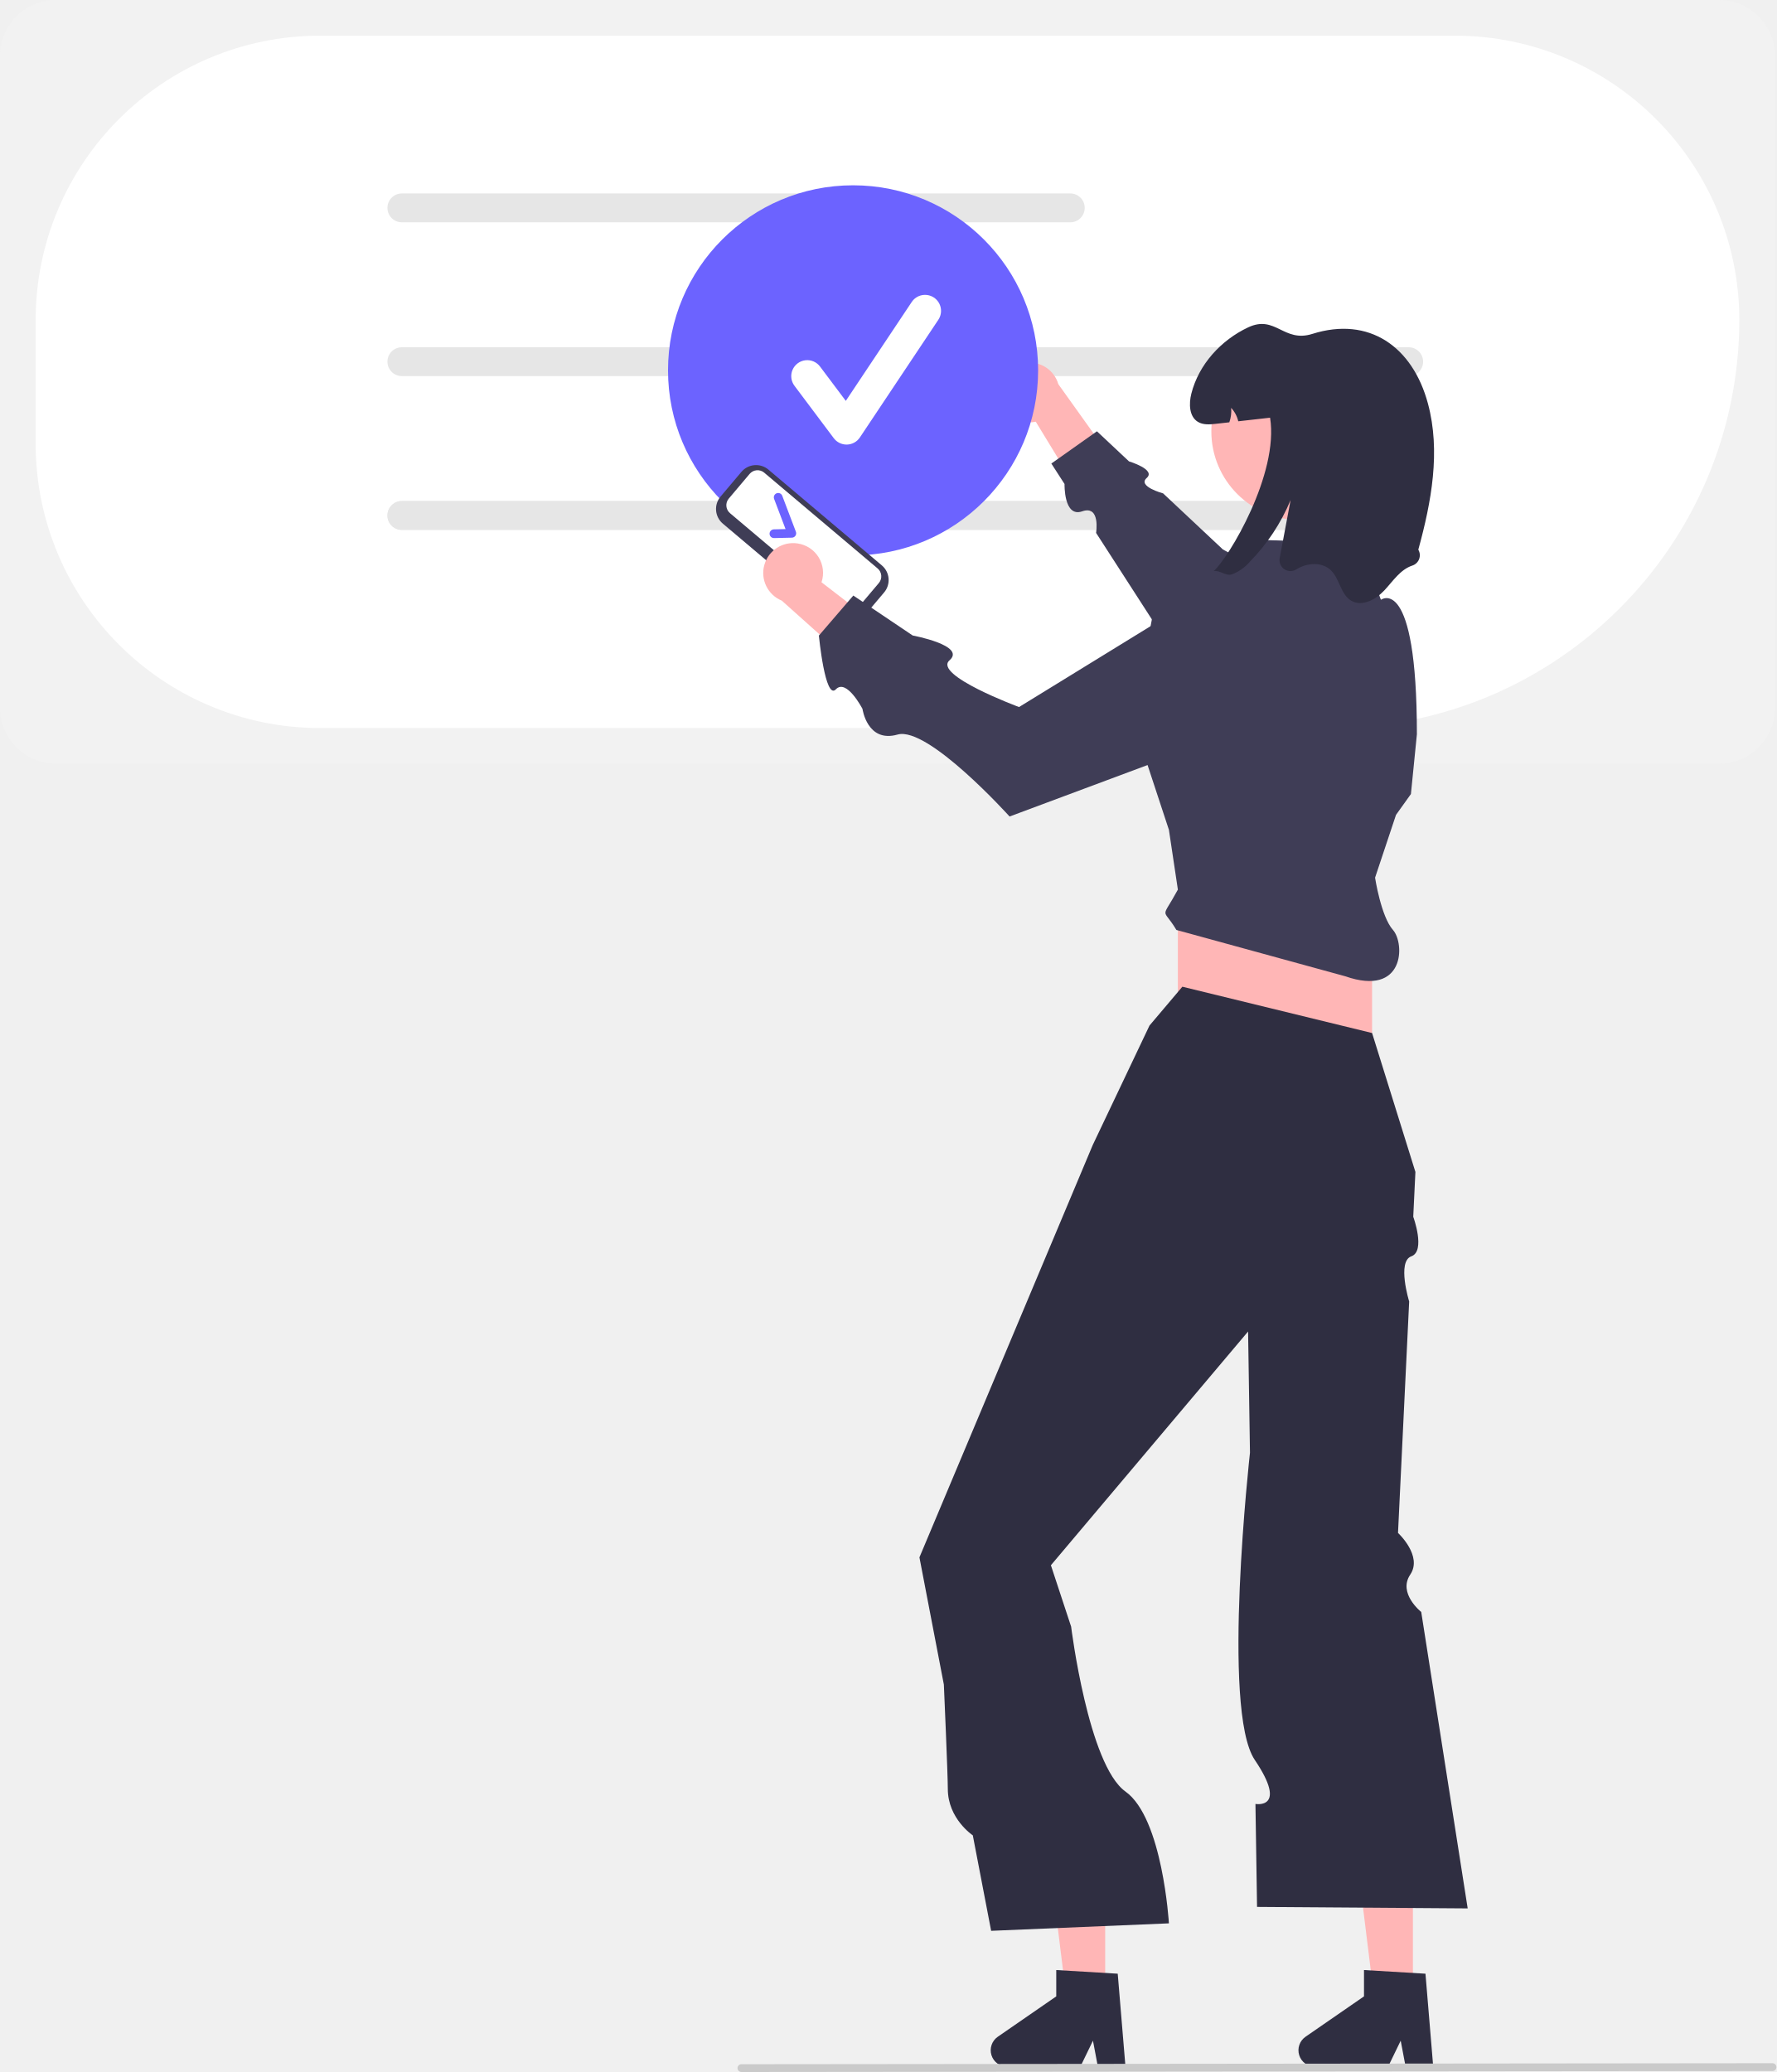
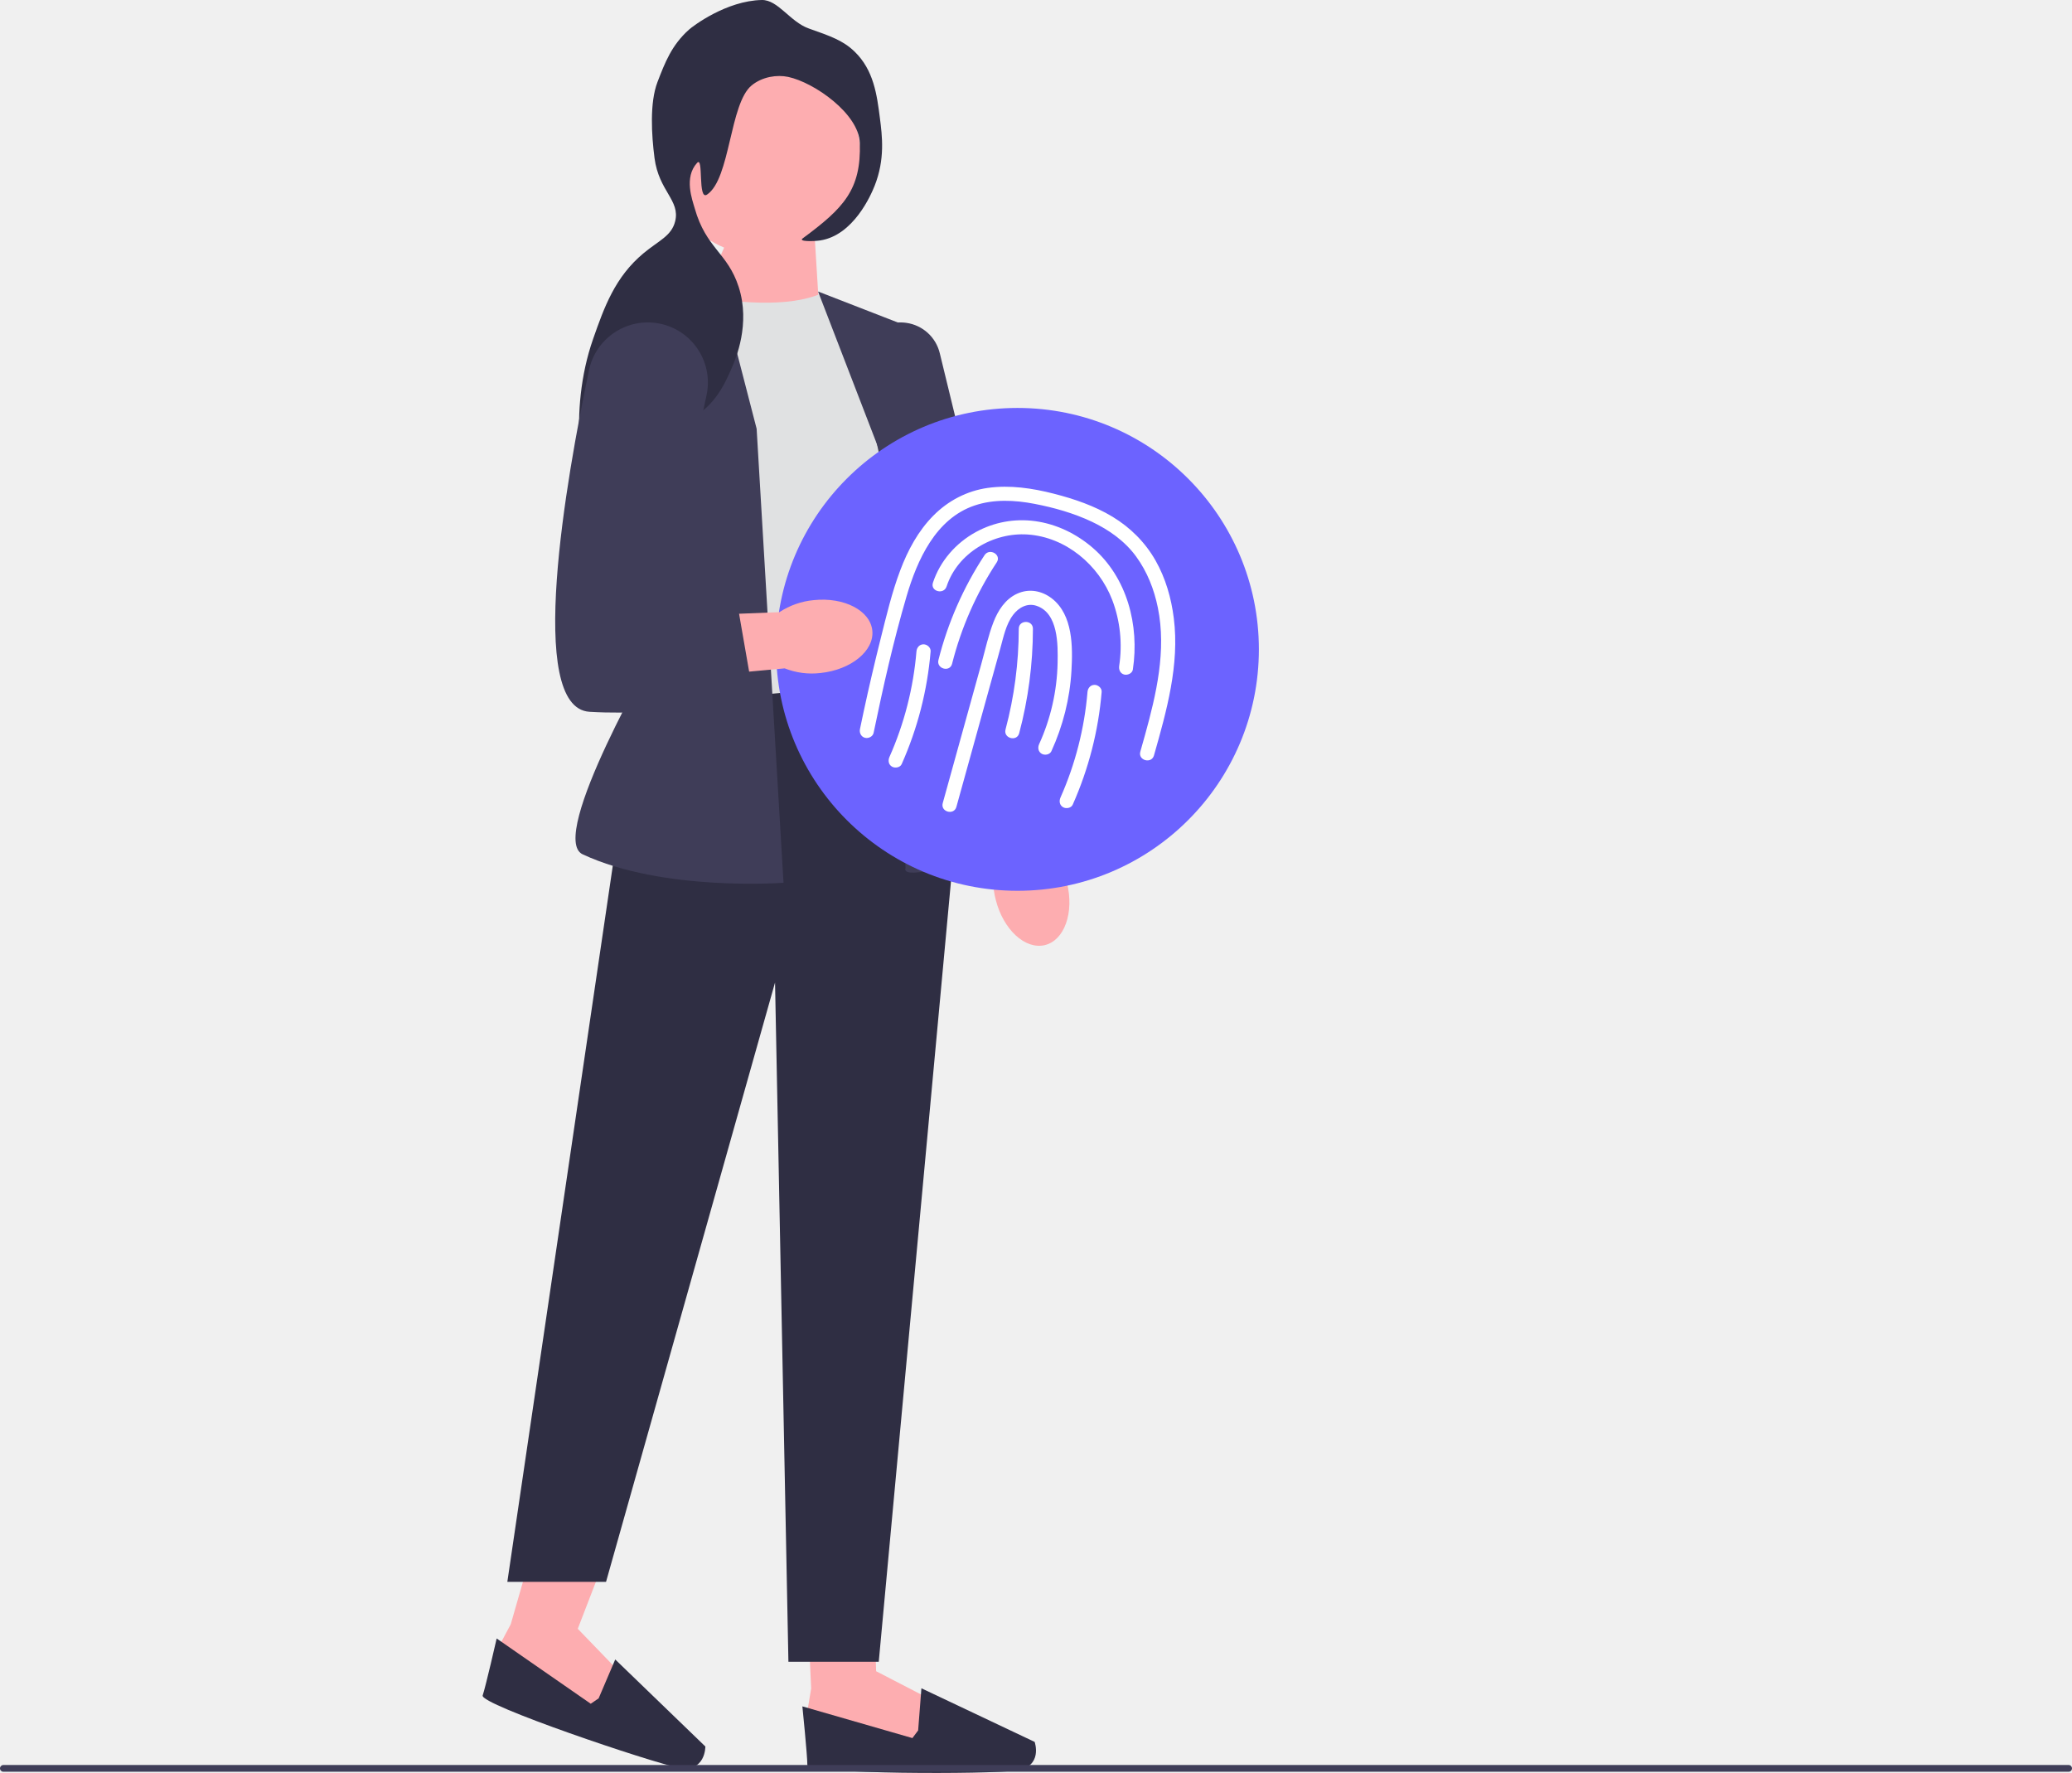
- <svg xmlns="http://www.w3.org/2000/svg" data-name="Layer 1" width="543.219" height="633.601" viewBox="0 0 543.219 633.601">
-   <path d="M854.052,366.728H345.482a17.112,17.112,0,0,1-17.092-17.092V150.291a17.112,17.112,0,0,1,17.092-17.092H854.052a17.112,17.112,0,0,1,17.092,17.092V349.636A17.112,17.112,0,0,1,854.052,366.728Z" transform="translate(-328.3903 -133.1994)" fill="#f2f2f2" />
-   <path d="M735.442,355.827H426.21a87.014,87.014,0,0,1-86.916-86.916V231.026a87.015,87.015,0,0,1,86.916-86.917h347.118a87.015,87.015,0,0,1,86.916,86.917A124.943,124.943,0,0,1,735.442,355.827Z" transform="translate(-328.3903 -133.1994)" fill="#fff" />
-   <path d="M655.673,201.175H451.267a4.408,4.408,0,1,1,0-8.816H655.673a4.408,4.408,0,0,1,0,8.816Z" transform="translate(-328.3903 -133.1994)" fill="#e6e6e6" />
-   <path d="M759.147,248.206H451.267a4.408,4.408,0,1,1,0-8.816H759.147a4.408,4.408,0,0,1,0,8.816Z" transform="translate(-328.3903 -133.1994)" fill="#e6e6e6" />
-   <path d="M759.147,295.237H451.267a4.408,4.408,0,1,1,0-8.816H759.147a4.408,4.408,0,0,1,0,8.816Z" transform="translate(-328.3903 -133.1994)" fill="#e6e6e6" />
-   <path d="M759.147,295.237H451.267a4.408,4.408,0,1,1,0-8.816H759.147a4.408,4.408,0,0,1,0,8.816Z" transform="translate(-328.3903 -133.1994)" fill="#e6e6e6" />
-   <path d="M634.103,253.604a9.088,9.088,0,0,0,11.007,8.547l16.811,27.578,7.155-15.182L652.015,250.686a9.138,9.138,0,0,0-17.912,2.918Z" transform="translate(-328.3903 -133.1994)" fill="#ffb6b6" />
-   <path d="M760.255,332.64,702.323,301.216,684.05,284.072s-7.944-2.127-5.02-4.71-5.408-5.074-5.408-5.074l-9.809-9.203L649.873,274.948l4.034,6.253s-.278,10.352,5.393,8.361,4.254,6.594,4.254,6.594l33.85,52.471Z" transform="translate(-328.3903 -133.1994)" fill="#3f3d56" />
-   <circle cx="260.855" cy="113.249" r="56.586" fill="#6c63ff" />
-   <polygon points="432.044 611.601 420.278 611.601 414.679 566.219 432.044 566.219 432.044 611.601" fill="#ffb6b6" />
-   <path d="M766.644,765.186h-8.438l-1.506-7.966-3.857,7.966H730.465a5.031,5.031,0,0,1-2.859-9.17l17.871-12.342V735.62l18.797,1.122Z" transform="translate(-328.3903 -133.1994)" fill="#2f2e41" />
-   <polygon points="337.942 611.601 326.176 611.601 320.577 566.219 337.942 566.219 337.942 611.601" fill="#ffb6b6" />
-   <path d="M672.542,765.186h-8.438l-1.506-7.966L658.741,765.186H636.363a5.031,5.031,0,0,1-2.859-9.17l17.871-12.342V735.62l18.797,1.122Z" transform="translate(-328.3903 -133.1994)" fill="#2f2e41" />
-   <rect x="360.175" y="268.381" width="59.385" height="67.607" fill="#ffb6b6" />
-   <path d="M689.936,434.927l-10.05,11.877L662.527,483.349,618.788,587.418l-9.25,22.009,7.47,38.907s1.209,27.411,1.209,31.898c0,9.136,7.641,14.198,7.641,14.198l5.606,29.198,54.36-2.284s-1.897-32.185-13.282-40.303-16.619-50.429-16.619-50.429l-6.186-18.772,60.298-71.478.389,24.985.188,12.093s-8.83,78.656,1.463,93.921.21,13.469.21,13.469l.49,31.488,64.41.457L762.976,626.121s-7.215-5.697-3.355-11.424-3.742-12.741-3.742-12.741l3.41-70.772s-3.775-12.224.665-13.813.583-12.101.583-12.101l.66-13.698-13.247-42.483Z" transform="translate(-328.3903 -133.1994)" fill="#2f2e41" />
-   <path d="M748.864,401.581l6.395-19.186,4.568-6.395,1.827-18.272c0-49.335-11.004-41.12-11.004-41.12l-6.354-17.351-29.236-.914L696.331,316.158l-15.531,5.482-6.082,31.602,11.107,33.721,2.741,18.272c-5.228,9.652-4.786,5.087-.457,12.334l51.619,14.161c18.272,6.395,18.272-10.05,14.608-14.161C750.672,413.458,748.864,401.581,748.864,401.581Z" transform="translate(-328.3903 -133.1994)" fill="#3f3d56" />
-   <circle cx="397.511" cy="131.907" r="27.102" fill="#ffb6b6" />
-   <path d="M699.506,307.834" transform="translate(-328.3903 -133.1994)" fill="#2f2e41" />
-   <path d="M762.084,301.284a3.329,3.329,0,0,1-1.855,4.87c-3.636,1.206-5.875,4.723-8.487,7.537-2.604,2.805-6.797,5.135-10.123,3.225-3.316-1.9-3.545-6.752-6.322-9.383-2.704-2.558-7.199-2.248-10.379-.302l-.095.058a3.351,3.351,0,0,1-5.127-3.41q1.671-8.887,3.34-17.772a59.761,59.761,0,0,1-12.507,18.912,13.757,13.757,0,0,1-5.427,3.819c-1.9.603-3.746-1.361-5.591-1.005,4.586-4.011,20.008-29.72,17.249-46.905q-4.865.548-9.73,1.096A8.943,8.943,0,0,0,704.855,257.924a10.51,10.51,0,0,1-.557,4.413c-1.352.155-2.713.302-4.066.457-1.882.21-3.929.393-5.546-.594-2.695-1.644-2.777-5.536-2.01-8.606,2.248-8.926,9.063-16.39,17.404-20.3,8.341-3.901,10.808,4.787,19.597,2.01,17.359-5.482,30.661,3.892,35.348,21.287C768.963,271.181,766.104,286.666,762.084,301.284Z" transform="translate(-328.3903 -133.1994)" fill="#2f2e41" />
-   <path d="M837.116,765.776H803.929l-.143-.259c-.424-.77-.834-1.585-1.217-2.423-3.418-7.318-4.863-15.688-6.138-23.073l-.96-5.566a3.437,3.437,0,0,1,5.41-3.362q7.565,5.505,15.136,10.999c1.911,1.391,4.094,3,6.184,4.739.202-.979.413-1.962.624-2.931a3.439,3.439,0,0,1,6.281-1.086l3.883,6.238c2.832,4.556,5.332,9.045,4.822,13.887a.756.756,0,0,1-.013.176,10.947,10.947,0,0,1-.563,2.331Z" transform="translate(-328.3903 -133.1994)" fill="#f0f0f0" />
-   <path d="M870.425,766.493l-315.358.307a1.191,1.191,0,0,1,0-2.381l315.358-.307a1.191,1.191,0,0,1,0,2.381Z" transform="translate(-328.3903 -133.1994)" fill="#cacaca" />
-   <path d="M584.101,322.609l-34.688-29.294a5.865,5.865,0,0,1-.696-8.257l6.384-7.56a5.865,5.865,0,0,1,8.257-.696l34.688,29.294a5.865,5.865,0,0,1,.696,8.257l-6.384,7.56A5.865,5.865,0,0,1,584.101,322.609Z" transform="translate(-328.3903 -133.1994)" fill="#3f3d56" />
-   <path d="M551.234,285.668a3.161,3.161,0,0,0,.375,4.449l34.688,29.294a3.161,3.161,0,0,0,4.449-.375l6.384-7.56a3.161,3.161,0,0,0-.375-4.449l-34.688-29.294a3.161,3.161,0,0,0-4.449.375Z" transform="translate(-328.3903 -133.1994)" fill="#fff" />
-   <path d="M571.598,297.056a1.333,1.333,0,0,1-1.054.558l-5.45.125a1.334,1.334,0,1,1-.061-2.667l3.566-.082-3.511-9.265a1.334,1.334,0,0,1,2.494-.945l4.18,11.028a1.334,1.334,0,0,1-.141,1.218Z" transform="translate(-328.3903 -133.1994)" fill="#6c63ff" />
-   <path d="M572.297,299.384a9.088,9.088,0,0,1,7.3,11.871l25.586,19.709-15.87,5.461-21.864-19.554a9.138,9.138,0,0,1,4.848-17.489Z" transform="translate(-328.3903 -133.1994)" fill="#ffb6b6" />
-   <path d="M705.505,309.129l-65.509,40.278s-26.413-9.773-21.251-14.297-11.271-7.583-11.271-7.583l-18.153-12.213-10.534,12.242s1.919,19.885,5.185,16.442,8.147,5.963,8.147,5.963,1.443,10.502,10.739,7.859S637.101,382.882,637.101,382.882l80.622-30.069Z" transform="translate(-328.3903 -133.1994)" fill="#3f3d56" />
-   <path d="M587.255,269.147a4.891,4.891,0,0,1-3.913-1.957l-11.998-15.997a4.892,4.892,0,1,1,7.827-5.87l7.849,10.465,20.16-30.24a4.892,4.892,0,0,1,8.141,5.427l-23.996,35.994a4.894,4.894,0,0,1-3.935,2.177C587.346,269.146,587.301,269.147,587.255,269.147Z" transform="translate(-328.3903 -133.1994)" fill="#fff" />
+ <svg xmlns="http://www.w3.org/2000/svg" width="731.67" height="625.997" viewBox="0 0 731.67 625.997">
+   <path id="uuid-5ef434d5-ec3b-4be2-96d4-c13c471d6de8-68" d="M376.763,311.697c2.62,10.501-.885,20.354-7.829,22.007-6.944,1.653-14.695-5.518-17.315-16.023-1.106-4.182-1.156-8.566-.145-12.784l-10.519-44.63,21.864-4.459,8.049,44.471c2.886,3.291,4.907,7.207,5.894,11.418,0,0,0,0,0,0Z" fill="#fdadb0" />
+   <g>
+     <polygon points="285.095 566.897 286.442 596.149 285.093 604.244 289.814 613.687 326.913 617.734 328.937 600.196 309.376 590.078 308.807 573.55 285.095 566.897" fill="#fdadb0" />
+     <path d="M324.215,610.989l-2.024,2.698-38.852-11.196s1.753,17.267,1.753,20.639,64.08,3.373,73.723,2.024,6.546-10.118,6.546-10.118l-39.988-18.929-1.158,14.881h0Z" fill="#2f2e43" />
+   </g>
+   <g>
+     <polygon points="188.439 545.365 180.354 573.509 176.486 580.746 177.937 591.204 211.79 606.911 219.319 590.943 204.025 575.097 213.619 550.219 188.439 545.365" fill="#fdadb0" />
+     <path d="M211.392,599.657l-2.781,1.909-33.225-23.041s-3.865,16.92-4.945,20.115,59.631,23.703,69.198,25.51,9.44-7.491,9.44-7.491l-31.827-30.73-5.86,13.728h0l-0-0Z" fill="#2f2e43" />
+   </g>
+   <polygon points="287.71 83.967 289.127 106.973 246.169 109.152 259.471 78.842 287.71 83.967" fill="#fdadb0" />
+   <path d="M290.223,103.531c-11.514,5.136-29.931,3.731-50.802,0l-3.262,144.597s65.288,13.126,87.735-11.093l-11.814-118.145-21.857-15.359s0,0,0,0Z" fill="#e0e1e2" />
+   <polygon points="316.805 240.579 224.635 249.689 179.15 558.536 214.002 558.536 273.682 346.909 278.408 586.743 310.307 586.743 337.48 293.153 316.805 240.579" fill="#2f2e43" />
+   <path d="M252.524,94.671l-30.968,18.326c-11.731,6.942-17.261,20.957-13.431,34.039l23.934,81.747s-38.975,66.957-26.31,72.865c28.459,13.274,70.927,10.042,70.927,10.042l-9.491-160.309-14.66-56.709,0,0s0-0,0-0Z" fill="#3f3d58" />
+   <path d="M288.877,102.924l35.016,13.604,8.27,101.014,23.16,81.376c-39.228,14.319-35.565,7.646-35.565,7.646l-6.498-140.415-24.383-63.225,0,0s0-0,0-0Z" fill="#3f3d58" />
+   <path d="M340.031,297.196l-.12-.553-35.794-165.551c-1-4.626,.279-9.262,3.508-12.722,3.23-3.46,7.769-5.053,12.453-4.372,5.777,.84,10.402,5.048,11.782,10.721l39.316,161.606-31.146,10.871h-0Z" fill="#3f3d58" />
+   <circle cx="269.07" cy="55.227" r="34.852" fill="#fdadb0" />
+   <path d="M285.651,10.073c7.677,2.698,12.069,4.242,16.093,8.118,6.797,6.548,7.918,15.298,8.961,23.429,.815,6.36,1.87,14.584-1.855,23.98-1.271,3.206-7.437,17.492-19.238,19.298-2.318,.354-7.759,.448-6.191-.71,14.515-10.716,20.71-17.186,20.202-33.702-.315-10.262-15.996-21.342-25.308-23.334-3.922-.839-9.144-.073-12.889,3.002-7.826,6.424-7.492,32.991-15.744,38.544-3.394,2.284-1.132-13.793-3.524-11.186-4.718,5.144-1.692,13.022-.844,16.022,4.022,14.231,11.604,15.624,15.532,27.776,4.241,13.12-1.097,25.473-2.362,28.402-2.202,5.096-5.98,13.841-14.614,18.036-10.958,5.325-19.596-1.609-24.69,4.336-2.848,3.323-1.307,6.843-6.451,17.18-1.679,3.374-2.519,5.062-3.262,5.002-3.517-.283-9.212-28.438-.002-54.658,3.865-11.004,7.652-21.784,17.803-30.215,5.367-4.457,9.868-6.061,11.149-11.265,1.83-7.436-5.77-10.609-7.293-22.341-1.042-8.024-1.773-19.499,1.06-26.854,2.675-6.946,4.997-12.975,11.076-18.442,1.46-1.313,13.245-10.238,25.741-10.49,5.753-.116,9.979,7.728,16.649,10.072h0Z" fill="#2f2e43" />
+   <g>
+     <circle cx="359.294" cy="229.28" r="85.243" fill="#6c63ff" />
+     <g>
+       <path d="M337.725,284.894c5.175-18.666,10.349-37.333,15.524-55.999,1.102-3.974,1.954-8.388,4.476-11.76,1.949-2.607,5.016-4.313,8.261-3.241,7.737,2.556,7.612,13.721,7.475,20.235-.207,9.833-2.427,19.643-6.513,28.594-.56,1.227-.35,2.691,.897,3.42,1.075,.629,2.857,.337,3.42-.897,4.091-8.962,6.523-18.555,7.089-28.398,.488-8.493,.525-19.693-6.837-25.482-3.598-2.829-8.19-3.67-12.408-1.714-4.168,1.932-6.714,5.933-8.315,10.076-1.78,4.606-2.84,9.546-4.158,14.299l-4.246,15.316c-3.162,11.407-6.325,22.814-9.487,34.222-.861,3.105,3.962,4.431,4.821,1.329h0v0h-0Z" fill="#fff" />
+       <path d="M359.896,258.897c3.202-12.019,4.838-24.447,4.852-36.885,.004-3.217-4.996-3.222-5,0-.013,12.017-1.579,23.944-4.673,35.556-.829,3.113,3.993,4.44,4.821,1.329h-0Z" fill="#fff" />
+       <path d="M308.494,258.752c3.351-16.157,6.978-32.366,11.629-48.204,3.771-12.843,10.274-27.397,23.998-32.054,6.816-2.313,14.204-1.94,21.18-.598,6.918,1.331,13.925,3.311,20.301,6.34,6.036,2.867,11.619,6.82,15.592,12.264,3.922,5.375,6.365,11.612,7.681,18.107,3.055,15.073-.541,30.471-4.57,44.999-.536,1.934-1.084,3.864-1.633,5.794-.881,3.101,3.942,4.424,4.821,1.329,4.452-15.663,9.077-32.025,7.003-48.463-.897-7.109-2.891-14.093-6.445-20.35-3.642-6.412-8.896-11.653-15.195-15.462-6.353-3.842-13.504-6.288-20.665-8.123-7.606-1.95-15.522-3.15-23.356-2.06-7.387,1.027-14.043,4.53-19.274,9.818-5.359,5.418-8.983,12.187-11.657,19.262-2.949,7.803-4.875,15.999-6.904,24.077-2.144,8.538-4.145,17.112-6,25.717-.451,2.091-.892,4.184-1.327,6.278-.274,1.321,.385,2.701,1.746,3.075,1.239,.34,2.8-.418,3.075-1.746h0Z" fill="#fff" />
+       <path d="M334.263,207.066c3.899-11.831,16.455-19.156,28.611-18.344,13.475,.9,25.154,10.741,29.885,23.124,2.811,7.358,3.636,15.457,2.454,23.243-.202,1.333,.336,2.688,1.746,3.075,1.182,.325,2.871-.403,3.075-1.746,2.362-15.562-1.979-32.52-14.226-43.043-5.743-4.935-12.777-8.35-20.307-9.373-7.241-.983-14.541,.357-20.952,3.882-7.032,3.867-12.587,10.205-15.108,17.854-1.009,3.063,3.817,4.376,4.821,1.329h0l0-0Z" fill="#fff" />
+       <path d="M323.625,229.998c-1.074,12.826-4.307,25.509-9.537,37.273-.548,1.233-.358,2.686,.897,3.42,1.065,.623,2.869,.343,3.42-.897,5.614-12.626,9.066-26.024,10.219-39.796,.113-1.347-1.23-2.5-2.5-2.5-1.446,0-2.387,1.149-2.5,2.5h0Z" fill="#fff" />
+       <path d="M384.021,244.315c-1.074,12.826-4.307,25.509-9.537,37.273-.548,1.233-.358,2.686,.897,3.42,1.065,.623,2.869,.343,3.42-.897,5.614-12.626,9.066-26.024,10.219-39.796,.113-1.347-1.23-2.5-2.5-2.5-1.446,0-2.387,1.149-2.5,2.5h0l0-0Z" fill="#fff" />
+       <path d="M336.205,234.364c3.215-12.749,8.542-24.831,15.769-35.814,1.774-2.696-2.554-5.203-4.317-2.524-7.444,11.313-12.962,23.878-16.273,37.009-.787,3.121,4.034,4.452,4.821,1.329h0v0h-0Z" fill="#fff" />
+     </g>
+   </g>
+   <path d="M0,624.383c0,.66,.53,1.19,1.19,1.19H730.48c.66,0,1.19-.53,1.19-1.19,0-.66-.53-1.19-1.19-1.19H1.19c-.66,0-1.19,.53-1.19,1.19Z" fill="#3f3d58" />
+   <path id="uuid-ed8d5917-2465-4251-8a73-24d647765b28-69" d="M287.343,211.895c10.763-1.132,20.032,3.711,20.702,10.817,.67,7.106-7.511,13.783-18.278,14.914-4.295,.513-8.643-.048-12.68-1.637l-45.66,4.201-1.371-22.272,45.159-1.776c3.661-2.399,7.82-3.855,12.128-4.246,0,0,0,0,0,0Z" fill="#fdadb0" />
+   <path d="M231.713,114.053h-0c-11.053-1.557-21.422,5.711-23.719,16.633-8.015,38.108-22.397,119.281,.192,120.637,29.536,1.772,57.891-5.316,57.891-5.316l-7.089-40.76-23.038-2.363,13.552-63.386c2.573-12.035-5.601-23.728-17.788-25.444l0-0Z" fill="#3f3d58" />
</svg>
